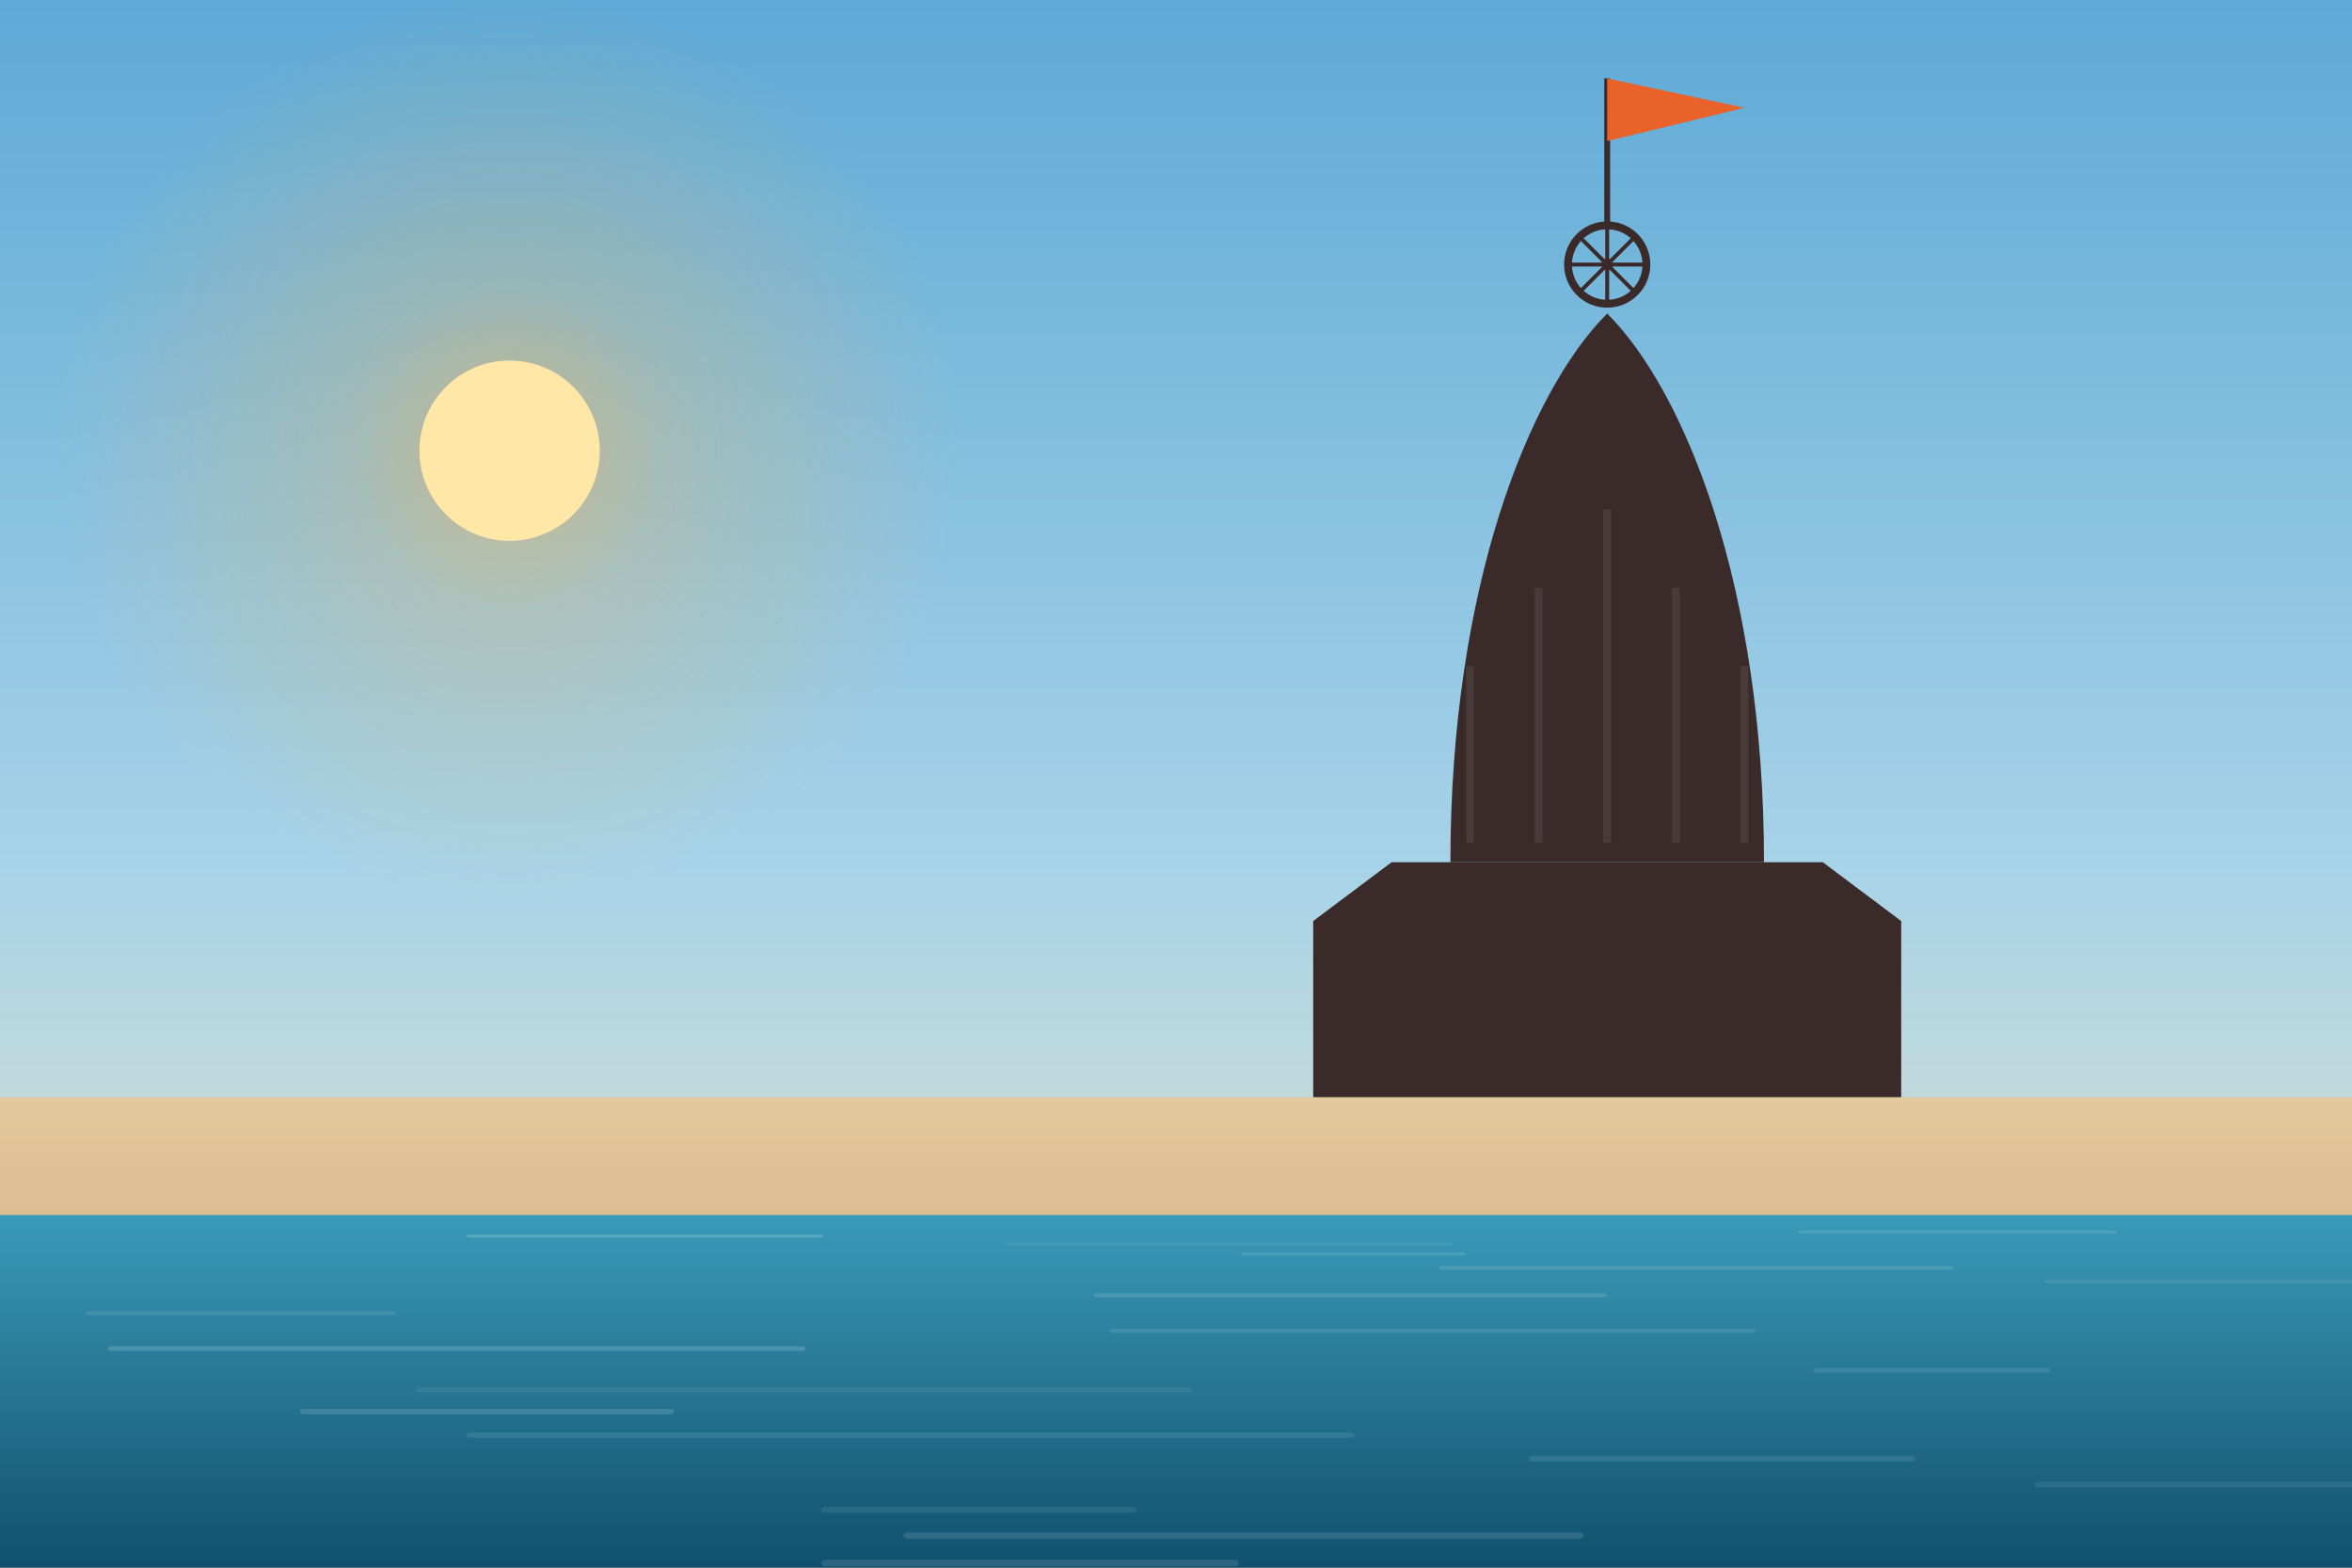
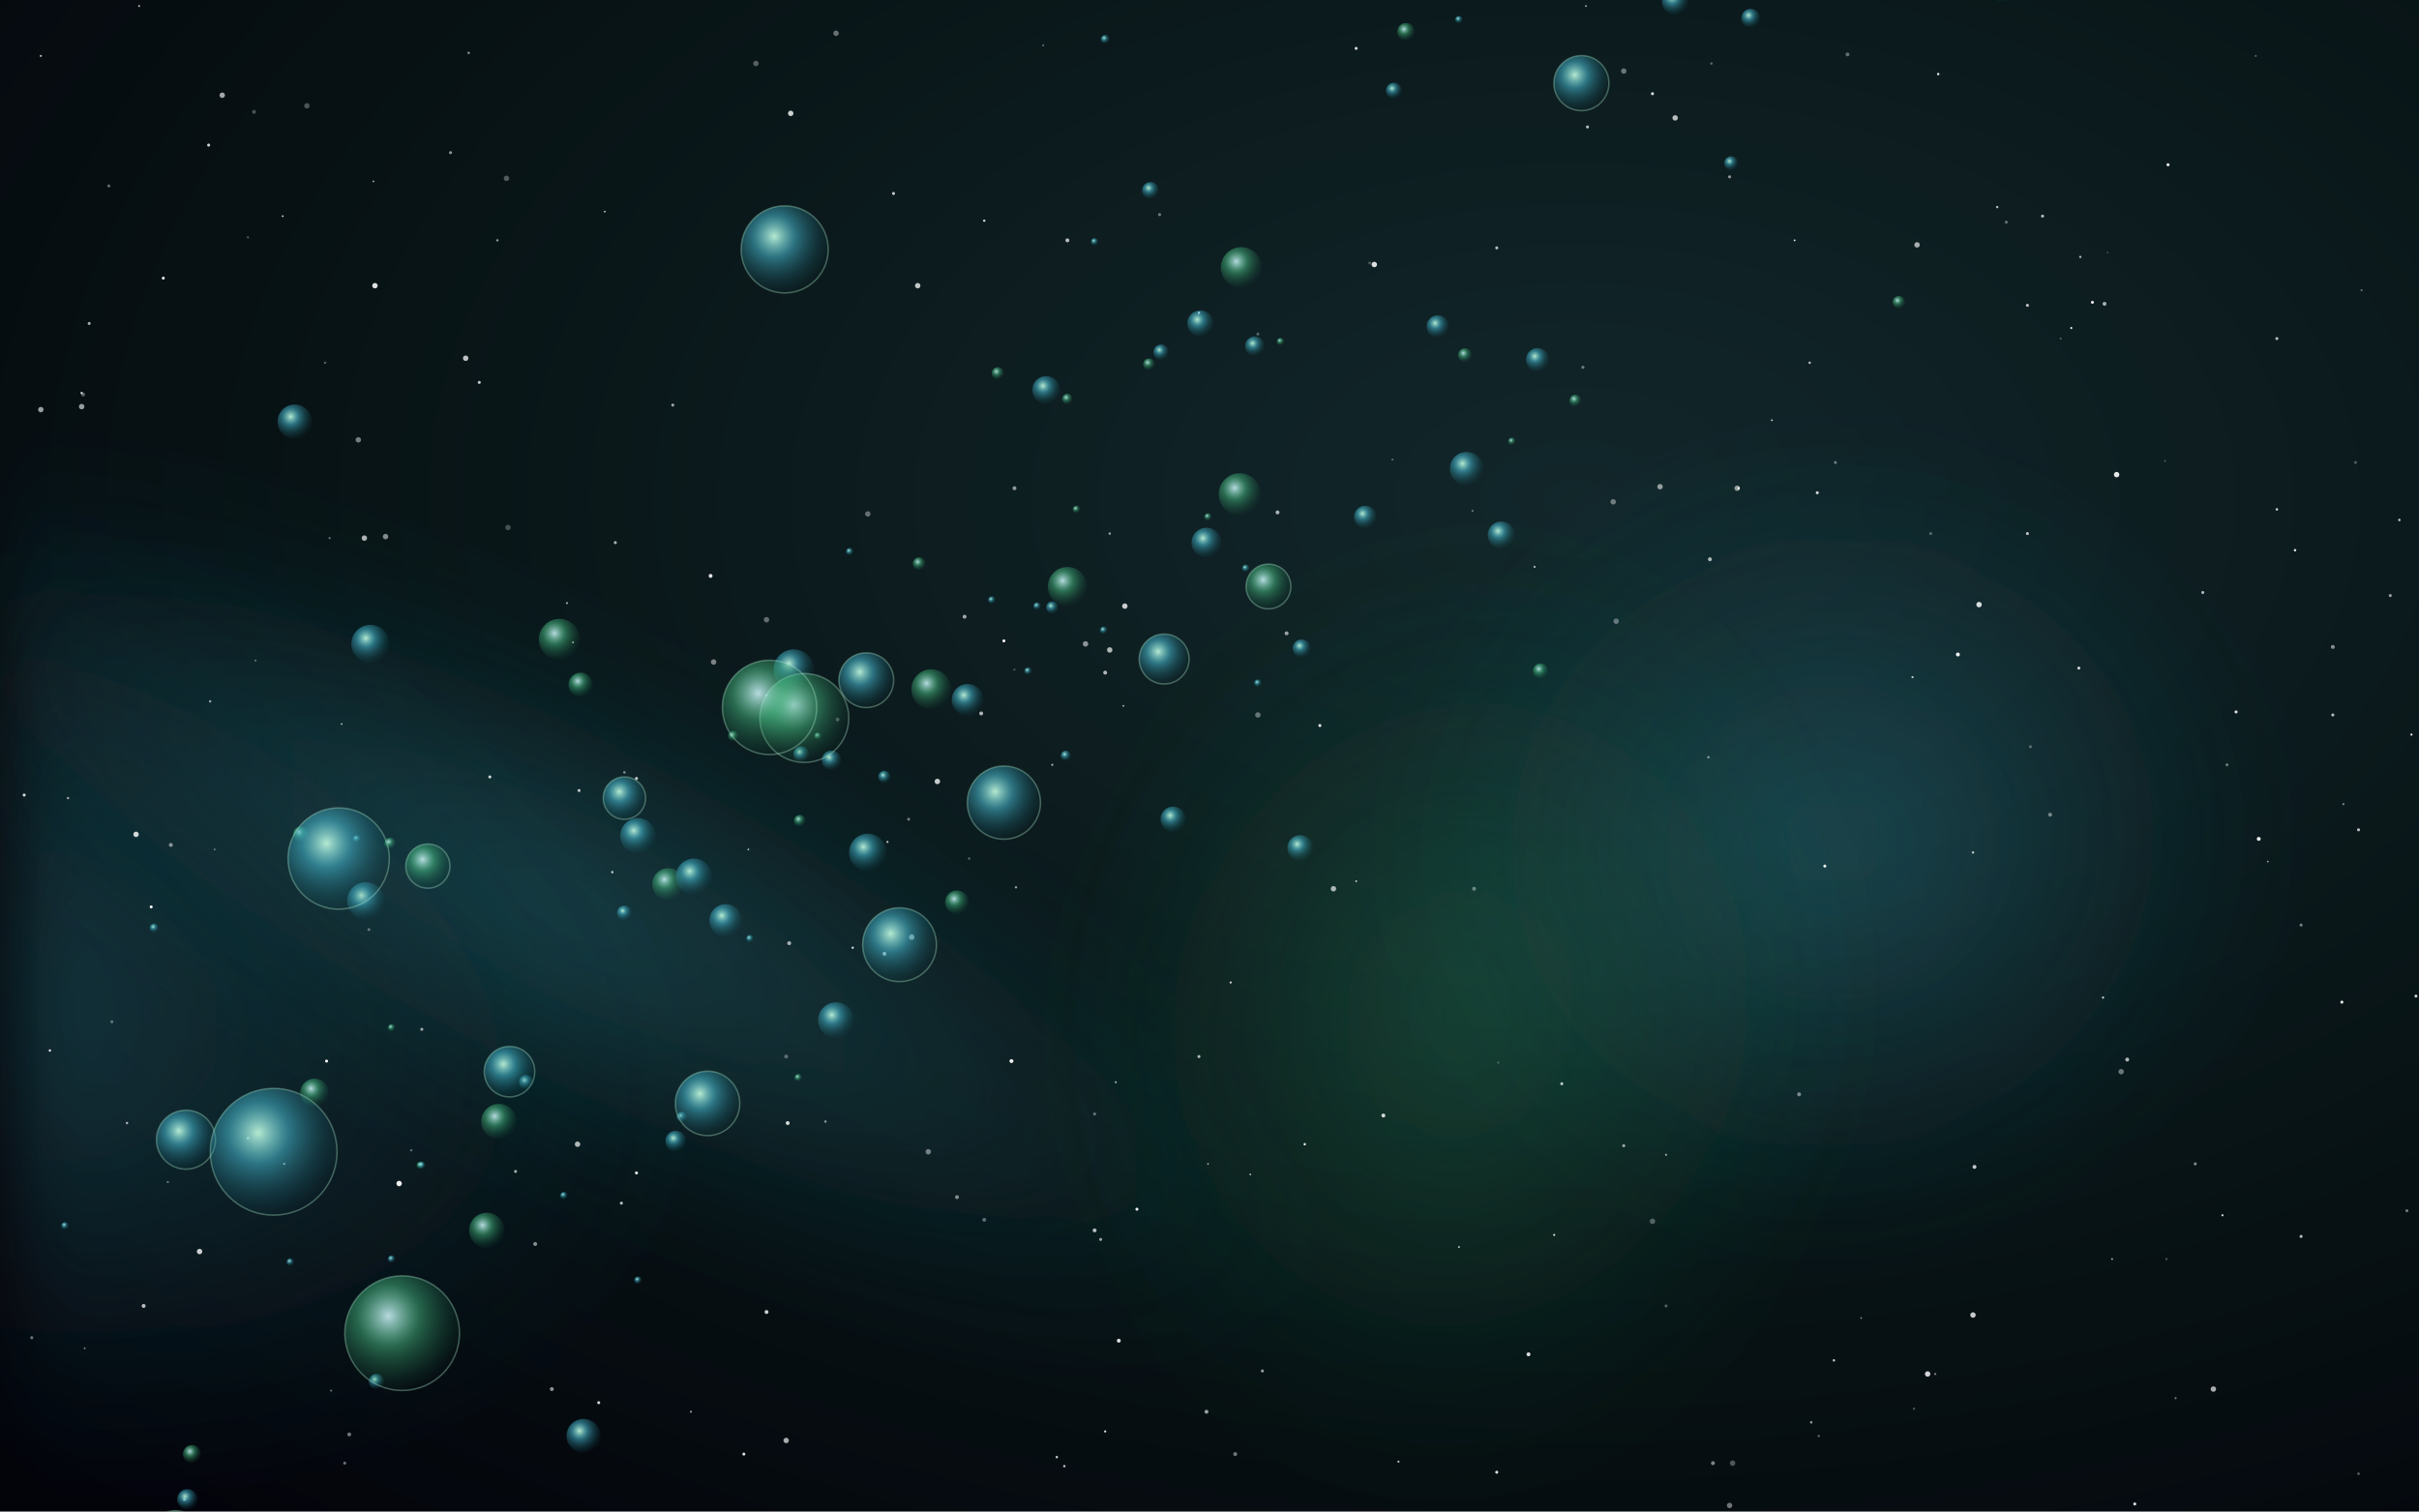
- <svg xmlns="http://www.w3.org/2000/svg" viewBox="0 0 1200 800" preserveAspectRatio="xMidYMid slice">
+ <svg xmlns="http://www.w3.org/2000/svg" viewBox="0 0 1600 1000" preserveAspectRatio="xMidYMid slice">
  <defs>
-     <linearGradient id="g1" x1="0" y1="0" x2="0" y2="1">
-       <stop offset="0" stop-color="#5DA9D6" stop-opacity="1" />
-       <stop offset="0.55" stop-color="#A7D3E8" stop-opacity="1" />
-       <stop offset="1" stop-color="#F3E6C4" stop-opacity="1" />
-     </linearGradient>
-     <radialGradient id="g2" cx="0.5" cy="0.5" r="0.5">
-       <stop offset="0" stop-color="#FFB347" stop-opacity="0.55" />
-       <stop offset="0.35" stop-color="#FFB347" stop-opacity="0.248" />
-       <stop offset="1" stop-color="#FFB347" stop-opacity="0" />
+     <radialGradient id="bg" cx="0.65" cy="0.33" r=".9">
+       <stop offset="0" stop-color="#12272b" stop-opacity="1" />
+       <stop offset=".55" stop-color="#081416" stop-opacity="1" />
+       <stop offset="1" stop-color="#03030a" />
    </radialGradient>
-     <linearGradient id="g3" x1="0" y1="0" x2="0" y2="1">
-       <stop offset="0" stop-color="#E2C89A" stop-opacity="1" />
-       <stop offset="1" stop-color="#C9A27A" stop-opacity="1" />
-     </linearGradient>
-     <linearGradient id="g4" x1="0" y1="0" x2="0" y2="1">
-       <stop offset="0" stop-color="#3A9AB8" stop-opacity="1" />
-       <stop offset="1" stop-color="#10506E" stop-opacity="1" />
-     </linearGradient>
+     <radialGradient id="n1">
+       <stop offset="0" stop-color="#349db2" stop-opacity="0.35" />
+       <stop offset="1" stop-color="#226977" stop-opacity="0" />
+     </radialGradient>
+     <radialGradient id="n2">
+       <stop offset="0" stop-color="#39c680" stop-opacity="0.25" />
+       <stop offset="1" stop-color="#22774d" stop-opacity="0" />
+     </radialGradient>
+     <radialGradient id="u" cx=".38" cy=".35" r=".7">
+       <stop offset="0" stop-color="#bef4d9" stop-opacity="0.95" />
+       <stop offset=".35" stop-color="#47bad1" stop-opacity="0.55" />
+       <stop offset=".8" stop-color="#1f6b7a" stop-opacity="0.18" />
+       <stop offset="1" stop-color="#195966" stop-opacity="0" />
+     </radialGradient>
+     <radialGradient id="u2" cx=".38" cy=".35" r=".7">
+       <stop offset="0" stop-color="#cbeff6" stop-opacity="0.9" />
+       <stop offset=".4" stop-color="#4dcb8c" stop-opacity="0.45" />
+       <stop offset="1" stop-color="#1d6340" stop-opacity="0" />
+     </radialGradient>
+     <filter id="b" x="-50%" y="-50%" width="200%" height="200%">
+       <feGaussianBlur stdDeviation="40" />
+     </filter>
  </defs>
-   <rect width="1200" height="800" fill="url(#g1)" />
-   <circle cx="260" cy="230" r="230" fill="url(#g2)" />
-   <circle cx="260" cy="230" r="46" fill="#FFE7A8" />
-   <path d="M670.0,560 L670.0,470.0 L710.0,440.0 L930.0,440.0 L970.0,470.0 L970.0,560Z" fill="#3A2A2A" />
-   <path d="M740.0,440.0 C740.0,300.0 780.0,200.0 820,160.0 C860.0,200.0 900.0,300.0 900.0,440.0Z" fill="#3A2A2A" />
-   <line x1="750.0" y1="430.0" x2="750.0" y2="340.0" stroke="#FFFFFF" stroke-opacity=".08" stroke-width="4.0" />
-   <line x1="785.0" y1="430.0" x2="785.0" y2="300.0" stroke="#FFFFFF" stroke-opacity=".08" stroke-width="4.0" />
-   <line x1="820.0" y1="430.0" x2="820.0" y2="260.0" stroke="#FFFFFF" stroke-opacity=".08" stroke-width="4.0" />
-   <line x1="855.0" y1="430.0" x2="855.0" y2="300.0" stroke="#FFFFFF" stroke-opacity=".08" stroke-width="4.0" />
-   <line x1="890.0" y1="430.0" x2="890.0" y2="340.0" stroke="#FFFFFF" stroke-opacity=".08" stroke-width="4.0" />
-   <circle cx="820" cy="135.0" r="20.0" fill="none" stroke="#3A2A2A" stroke-width="4.0" />
-   <circle cx="820" cy="135.0" r="3" fill="#3A2A2A" />
-   <line x1="820" y1="135.0" x2="840" y2="135" stroke="#3A2A2A" stroke-width="2.0" />
-   <line x1="820" y1="135.0" x2="834" y2="149" stroke="#3A2A2A" stroke-width="2.0" />
-   <line x1="820" y1="135.0" x2="820" y2="155" stroke="#3A2A2A" stroke-width="2.0" />
-   <line x1="820" y1="135.0" x2="806" y2="149" stroke="#3A2A2A" stroke-width="2.0" />
-   <line x1="820" y1="135.0" x2="800" y2="135" stroke="#3A2A2A" stroke-width="2.0" />
-   <line x1="820" y1="135.0" x2="806" y2="121" stroke="#3A2A2A" stroke-width="2.0" />
-   <line x1="820" y1="135.0" x2="820" y2="115" stroke="#3A2A2A" stroke-width="2.0" />
-   <line x1="820" y1="135.0" x2="834" y2="121" stroke="#3A2A2A" stroke-width="2.0" />
-   <line x1="820" y1="115.0" x2="820" y2="40.0" stroke="#3A2A2A" stroke-width="3.0" />
-   <path d="M820,40.0 L890.0,55.0 L820,72.0Z" fill="#E8622A" />
-   <rect y="560" width="1200" height="240" fill="url(#g3)" />
-   <rect y="620" width="1200" height="180" fill="url(#g4)" />
-   <rect x="917" y="628" width="163" height="1.5" rx="2" fill="#FFFFFF" opacity="0.10" />
-   <rect x="238" y="630" width="182" height="1.6" rx="2" fill="#FFFFFF" opacity="0.16" />
-   <rect x="513" y="634" width="229" height="1.7" rx="2" fill="#FFFFFF" opacity="0.06" />
-   <rect x="633" y="639" width="115" height="1.8" rx="2" fill="#FFFFFF" opacity="0.11" />
-   <rect x="734" y="646" width="263" height="1.9" rx="2" fill="#FFFFFF" opacity="0.11" />
-   <rect x="1043" y="653" width="159" height="2.0" rx="2" fill="#FFFFFF" opacity="0.07" />
-   <rect x="558" y="660" width="262" height="2.1" rx="2" fill="#FFFFFF" opacity="0.13" />
-   <rect x="44" y="669" width="158" height="2.2" rx="2" fill="#FFFFFF" opacity="0.09" />
-   <rect x="566" y="678" width="330" height="2.3" rx="2" fill="#FFFFFF" opacity="0.09" />
-   <rect x="55" y="687" width="356" height="2.4" rx="2" fill="#FFFFFF" opacity="0.15" />
-   <rect x="925" y="698" width="121" height="2.5" rx="2" fill="#FFFFFF" opacity="0.09" />
-   <rect x="212" y="708" width="396" height="2.6" rx="2" fill="#FFFFFF" opacity="0.07" />
-   <rect x="153" y="719" width="191" height="2.7" rx="2" fill="#FFFFFF" opacity="0.14" />
-   <rect x="238" y="731" width="453" height="2.8" rx="2" fill="#FFFFFF" opacity="0.09" />
-   <rect x="780" y="743" width="197" height="2.9" rx="2" fill="#FFFFFF" opacity="0.09" />
-   <rect x="1038" y="756" width="494" height="3.0" rx="2" fill="#FFFFFF" opacity="0.08" />
-   <rect x="419" y="769" width="161" height="3.1" rx="2" fill="#FFFFFF" opacity="0.08" />
-   <rect x="461" y="782" width="347" height="3.2" rx="2" fill="#FFFFFF" opacity="0.12" />
-   <rect x="419" y="796" width="213" height="3.3" rx="2" fill="#FFFFFF" opacity="0.12" />
+   <rect width="1600" height="1000" fill="url(#bg)" />
+   <ellipse cx="96" cy="645" rx="534" ry="304" transform="rotate(13)" fill="url(#n1)" filter="url(#b)" />
+   <ellipse cx="1123" cy="721" rx="293" ry="272" transform="rotate(-8)" fill="url(#n1)" filter="url(#b)" />
+   <ellipse cx="601" cy="374" rx="567" ry="147" transform="rotate(26)" fill="url(#n1)" filter="url(#b)" />
+   <ellipse cx="1132" cy="320" rx="279" ry="308" transform="rotate(19)" fill="url(#n2)" filter="url(#b)" />
+   <ellipse cx="1152" cy="785" rx="382" ry="175" transform="rotate(36)" fill="url(#n2)" filter="url(#b)" />
+   <g>
+     <circle cx="633" cy="792" r="1.3" fill="#fff" opacity="0.49" />
+     <circle cx="1351" cy="143" r="1" fill="#fff" opacity="0.71" />
+     <circle cx="445" cy="268" r="1" fill="#fff" opacity="0.61" />
+     <circle cx="553" cy="22" r="1.8" fill="#fff" opacity="0.39" />
+     <circle cx="817" cy="962" r="1.3" fill="#fff" opacity="0.43" />
+     <circle cx="1015" cy="375" r="0.7" fill="#fff" opacity="0.68" />
+     <circle cx="897" cy="32" r="1" fill="#fff" opacity="0.82" />
+     <circle cx="421" cy="515" r="1" fill="#fff" opacity="0.77" />
+     <circle cx="1375" cy="442" r="1" fill="#fff" opacity="0.80" />
+     <circle cx="897" cy="583" r="0.6" fill="#fff" opacity="0.83" />
+     <circle cx="672" cy="587" r="0.8" fill="#fff" opacity="0.55" />
+     <circle cx="111" cy="782" r="0.7" fill="#fff" opacity="0.42" />
+     <circle cx="164" cy="753" r="1" fill="#fff" opacity="0.60" />
+     <circle cx="873" cy="480" r="1" fill="#fff" opacity="0.89" />
+     <circle cx="248" cy="189" r="1.8" fill="#fff" opacity="0.87" />
+     <circle cx="472" cy="438" r="1.8" fill="#fff" opacity="0.46" />
+     <circle cx="1494" cy="555" r="1.3" fill="#fff" opacity="0.91" />
+     <circle cx="279" cy="681" r="1" fill="#fff" opacity="0.60" />
+     <circle cx="1473" cy="506" r="1" fill="#fff" opacity="0.38" />
+     <circle cx="574" cy="340" r="1.8" fill="#fff" opacity="0.37" />
+     <circle cx="400" cy="140" r="0.6" fill="#fff" opacity="0.77" />
+     <circle cx="16" cy="526" r="1" fill="#fff" opacity="0.83" />
+     <circle cx="27" cy="37" r="0.7" fill="#fff" opacity="0.71" />
+     <circle cx="264" cy="783" r="1.8" fill="#fff" opacity="0.94" />
+     <circle cx="1587" cy="344" r="0.8" fill="#fff" opacity="0.79" />
+     <circle cx="669" cy="702" r="1.3" fill="#fff" opacity="0.93" />
+     <circle cx="59" cy="214" r="1" fill="#fff" opacity="0.66" />
+     <circle cx="1391" cy="660" r="0.7" fill="#fff" opacity="0.87" />
+     <circle cx="1149" cy="323" r="1.8" fill="#fff" opacity="0.55" />
+     <circle cx="308" cy="237" r="1.8" fill="#fff" opacity="0.74" />
+     <circle cx="411" cy="796" r="1" fill="#fff" opacity="0.73" />
+     <circle cx="909" cy="175" r="1.8" fill="#fff" opacity="0.86" />
+     <circle cx="216" cy="702" r="1" fill="#fff" opacity="0.95" />
+     <circle cx="1069" cy="411" r="1.8" fill="#fff" opacity="0.36" />
+     <circle cx="54" cy="269" r="1.8" fill="#fff" opacity="0.59" />
+     <circle cx="341" cy="775" r="1" fill="#fff" opacity="0.64" />
+     <circle cx="1522" cy="818" r="1" fill="#fff" opacity="0.73" />
+     <circle cx="215" cy="240" r="0.8" fill="#fff" opacity="0.32" />
+     <circle cx="407" cy="359" r="1" fill="#fff" opacity="0.67" />
+     <circle cx="507" cy="410" r="1.8" fill="#fff" opacity="0.36" />
+     <circle cx="906" cy="174" r="1" fill="#fff" opacity="0.25" />
+     <circle cx="585" cy="631" r="1.3" fill="#fff" opacity="0.70" />
+     <circle cx="27" cy="271" r="1.8" fill="#fff" opacity="0.59" />
+     <circle cx="1341" cy="353" r="1" fill="#fff" opacity="0.73" />
+     <circle cx="793" cy="207" r="0.8" fill="#fff" opacity="0.91" />
+     <circle cx="1562" cy="192" r="0.7" fill="#fff" opacity="0.38" />
+     <circle cx="832" cy="221" r="1" fill="#fff" opacity="0.30" />
+     <circle cx="84" cy="743" r="0.8" fill="#fff" opacity="0.66" />
+     <circle cx="744" cy="401" r="1.8" fill="#fff" opacity="0.77" />
+     <circle cx="743" cy="467" r="0.6" fill="#fff" opacity="0.68" />
+     <circle cx="1144" cy="117" r="1" fill="#fff" opacity="0.54" />
+     <circle cx="925" cy="967" r="0.7" fill="#fff" opacity="0.73" />
+     <circle cx="724" cy="737" r="1" fill="#fff" opacity="0.38" />
+     <circle cx="413" cy="511" r="0.8" fill="#fff" opacity="0.53" />
+     <circle cx="734" cy="430" r="1.8" fill="#fff" opacity="0.67" />
+     <circle cx="382" cy="757" r="1.8" fill="#fff" opacity="0.68" />
+     <circle cx="1222" cy="36" r="1.3" fill="#fff" opacity="0.35" />
+     <circle cx="1500" cy="570" r="0.6" fill="#fff" opacity="0.59" />
+     <circle cx="54" cy="260" r="0.8" fill="#fff" opacity="0.77" />
+     <circle cx="1543" cy="428" r="1.3" fill="#fff" opacity="0.51" />
+     <circle cx="921" cy="304" r="0.6" fill="#fff" opacity="0.42" />
+     <circle cx="1146" cy="968" r="1.8" fill="#fff" opacity="0.30" />
+     <circle cx="1370" cy="217" r="0.7" fill="#fff" opacity="0.93" />
+     <circle cx="1093" cy="62" r="1" fill="#fff" opacity="0.84" />
+     <circle cx="1434" cy="109" r="1" fill="#fff" opacity="0.93" />
+     <circle cx="1131" cy="370" r="1.3" fill="#fff" opacity="0.66" />
+     <circle cx="21" cy="885" r="1" fill="#fff" opacity="0.44" />
+     <circle cx="255" cy="355" r="1.8" fill="#fff" opacity="0.50" />
+     <circle cx="1403" cy="709" r="1.8" fill="#fff" opacity="0.40" />
+     <circle cx="132" cy="828" r="1.8" fill="#fff" opacity="0.79" />
+     <circle cx="520" cy="699" r="1.3" fill="#fff" opacity="0.32" />
+     <circle cx="1198" cy="941" r="0.8" fill="#fff" opacity="0.62" />
+     <circle cx="915" cy="738" r="1.3" fill="#fff" opacity="0.82" />
+     <circle cx="1598" cy="659" r="1" fill="#fff" opacity="0.80" />
+     <circle cx="1295" cy="433" r="1.3" fill="#fff" opacity="0.93" />
+     <circle cx="1011" cy="896" r="1.3" fill="#fff" opacity="0.86" />
+     <circle cx="851" cy="419" r="1.3" fill="#fff" opacity="0.58" />
+     <circle cx="1108" cy="78" r="1.8" fill="#fff" opacity="0.70" />
+     <circle cx="620" cy="517" r="1.8" fill="#fff" opacity="0.77" />
+     <circle cx="731" cy="947" r="0.7" fill="#fff" opacity="0.92" />
+     <circle cx="1550" cy="532" r="0.7" fill="#fff" opacity="0.48" />
+     <circle cx="1207" cy="573" r="1" fill="#fff" opacity="0.94" />
+     <circle cx="1197" cy="240" r="0.8" fill="#fff" opacity="0.72" />
+     <circle cx="1144" cy="996" r="1.8" fill="#fff" opacity="0.42" />
+     <circle cx="1397" cy="833" r="0.6" fill="#fff" opacity="0.73" />
+     <circle cx="272" cy="761" r="0.8" fill="#fff" opacity="0.35" />
+     <circle cx="365" cy="919" r="1.3" fill="#fff" opacity="0.55" />
+     <circle cx="1343" cy="494" r="1" fill="#fff" opacity="0.31" />
+     <circle cx="975" cy="588" r="1.3" fill="#fff" opacity="0.39" />
+     <circle cx="142" cy="562" r="0.6" fill="#fff" opacity="0.44" />
+     <circle cx="1093" cy="808" r="1.8" fill="#fff" opacity="0.30" />
+     <circle cx="218" cy="356" r="0.7" fill="#fff" opacity="0.43" />
+     <circle cx="827" cy="777" r="0.6" fill="#fff" opacity="0.71" />
+     <circle cx="601" cy="542" r="1" fill="#fff" opacity="0.41" />
+     <circle cx="1049" cy="4" r="0.6" fill="#fff" opacity="0.72" />
+     <circle cx="1492" cy="37" r="0.7" fill="#fff" opacity="0.30" />
+     <circle cx="1268" cy="162" r="1.8" fill="#fff" opacity="0.64" />
+     <circle cx="1275" cy="909" r="1.8" fill="#fff" opacity="0.82" />
+     <circle cx="1464" cy="919" r="1.8" fill="#fff" opacity="0.66" />
+     <circle cx="1506" cy="337" r="0.8" fill="#fff" opacity="0.85" />
+     <circle cx="607" cy="189" r="1.8" fill="#fff" opacity="0.75" />
+     <circle cx="651" cy="807" r="1.3" fill="#fff" opacity="0.35" />
+     <circle cx="1074" cy="758" r="1" fill="#fff" opacity="0.60" />
+     <circle cx="244" cy="615" r="1" fill="#fff" opacity="0.33" />
+     <circle cx="1047" cy="243" r="1" fill="#fff" opacity="0.42" />
+     <circle cx="1595" cy="486" r="0.7" fill="#fff" opacity="0.93" />
+     <circle cx="554" cy="476" r="1.3" fill="#fff" opacity="0.28" />
+     <circle cx="1518" cy="364" r="0.8" fill="#fff" opacity="0.91" />
+     <circle cx="457" cy="934" r="0.7" fill="#fff" opacity="0.57" />
+     <circle cx="1133" cy="968" r="1.3" fill="#fff" opacity="0.49" />
+     <circle cx="188" cy="770" r="0.7" fill="#fff" opacity="0.70" />
+     <circle cx="354" cy="823" r="1.3" fill="#fff" opacity="0.52" />
+     <circle cx="1202" cy="326" r="1" fill="#fff" opacity="0.82" />
+     <circle cx="405" cy="577" r="0.8" fill="#fff" opacity="0.73" />
+     <circle cx="1050" cy="84" r="1" fill="#fff" opacity="0.71" />
+     <circle cx="651" cy="146" r="0.8" fill="#fff" opacity="0.80" />
+     <circle cx="974" cy="338" r="0.7" fill="#fff" opacity="0.37" />
+     <circle cx="1376" cy="170" r="0.8" fill="#fff" opacity="0.63" />
+     <circle cx="1098" cy="322" r="1.8" fill="#fff" opacity="0.55" />
+     <circle cx="1407" cy="701" r="1.3" fill="#fff" opacity="0.68" />
+     <circle cx="231" cy="949" r="1.3" fill="#fff" opacity="0.43" />
+     <circle cx="522" cy="624" r="1.3" fill="#fff" opacity="0.63" />
+     <circle cx="383" cy="523" r="1" fill="#fff" opacity="0.73" />
+     <circle cx="470" cy="381" r="1.3" fill="#fff" opacity="0.88" />
+     <circle cx="138" cy="96" r="1" fill="#fff" opacity="0.82" />
+     <circle cx="1592" cy="801" r="1" fill="#fff" opacity="0.44" />
+     <circle cx="1457" cy="392" r="1" fill="#fff" opacity="0.68" />
+     <circle cx="507" cy="868" r="1.3" fill="#fff" opacity="0.80" />
+     <circle cx="113" cy="559" r="1.3" fill="#fff" opacity="0.50" />
+     <circle cx="203" cy="70" r="1.8" fill="#fff" opacity="0.28" />
+     <circle cx="237" cy="291" r="1.8" fill="#fff" opacity="0.45" />
+     <circle cx="738" cy="716" r="0.7" fill="#fff" opacity="0.60" />
+     <circle cx="169" cy="437" r="0.6" fill="#fff" opacity="0.47" />
+     <circle cx="767" cy="142" r="1" fill="#fff" opacity="0.43" />
+     <circle cx="495" cy="562" r="0.6" fill="#fff" opacity="0.73" />
+     <circle cx="832" cy="473" r="1.8" fill="#fff" opacity="0.37" />
+     <circle cx="799" cy="770" r="0.6" fill="#fff" opacity="0.63" />
+     <circle cx="1558" cy="306" r="1" fill="#fff" opacity="0.28" />
+     <circle cx="664" cy="424" r="1" fill="#fff" opacity="0.93" />
+     <circle cx="1400" cy="314" r="1.8" fill="#fff" opacity="0.89" />
+     <circle cx="122" cy="992" r="1" fill="#fff" opacity="0.64" />
+     <circle cx="492" cy="962" r="1" fill="#fff" opacity="0.87" />
+     <circle cx="1549" cy="663" r="1" fill="#fff" opacity="0.91" />
+     <circle cx="728" cy="820" r="1" fill="#fff" opacity="0.59" />
+     <circle cx="1439" cy="925" r="0.7" fill="#fff" opacity="0.45" />
+     <circle cx="882" cy="588" r="1.8" fill="#fff" opacity="0.65" />
+     <circle cx="1102" cy="864" r="1" fill="#fff" opacity="0.31" />
+     <circle cx="1356" cy="539" r="1.3" fill="#fff" opacity="0.43" />
+     <circle cx="1150" cy="323" r="0.8" fill="#fff" opacity="0.89" />
+     <circle cx="1384" cy="200" r="1" fill="#fff" opacity="0.88" />
+     <circle cx="990" cy="164" r="1" fill="#fff" opacity="0.71" />
+     <circle cx="1214" cy="306" r="1" fill="#fff" opacity="0.39" />
+     <circle cx="1327" cy="147" r="1" fill="#fff" opacity="0.37" />
+     <circle cx="55" cy="261" r="1.3" fill="#fff" opacity="0.34" />
+     <circle cx="1452" cy="770" r="1" fill="#fff" opacity="0.50" />
+     <circle cx="375" cy="399" r="0.7" fill="#fff" opacity="0.62" />
+     <circle cx="752" cy="800" r="1" fill="#fff" opacity="0.92" />
+     <circle cx="641" cy="568" r="0.8" fill="#fff" opacity="0.33" />
+     <circle cx="74" cy="676" r="1" fill="#fff" opacity="0.35" />
+     <circle cx="1266" cy="932" r="0.8" fill="#fff" opacity="0.27" />
+     <circle cx="638" cy="408" r="1.3" fill="#fff" opacity="0.61" />
+     <circle cx="1341" cy="202" r="1" fill="#fff" opacity="0.75" />
+     <circle cx="1187" cy="159" r="0.6" fill="#fff" opacity="0.91" />
+     <circle cx="793" cy="699" r="1" fill="#fff" opacity="0.69" />
+     <circle cx="1280" cy="909" r="0.7" fill="#fff" opacity="0.49" />
+     <circle cx="814" cy="650" r="0.7" fill="#fff" opacity="0.82" />
+     <circle cx="1067" cy="332" r="1.8" fill="#fff" opacity="0.40" />
+     <circle cx="1028" cy="817" r="0.7" fill="#fff" opacity="0.82" />
+     <circle cx="317" cy="253" r="1" fill="#fff" opacity="0.78" />
+     <circle cx="219" cy="920" r="0.7" fill="#fff" opacity="0.41" />
+     <circle cx="591" cy="128" r="1" fill="#fff" opacity="0.77" />
+     <circle cx="139" cy="464" r="0.8" fill="#fff" opacity="0.58" />
+     <circle cx="863" cy="757" r="0.8" fill="#fff" opacity="0.91" />
+     <circle cx="1203" cy="950" r="0.8" fill="#fff" opacity="0.34" />
+     <circle cx="187" cy="143" r="0.6" fill="#fff" opacity="0.84" />
+     <circle cx="1190" cy="724" r="1.3" fill="#fff" opacity="0.46" />
+     <circle cx="335" cy="118" r="1.8" fill="#fff" opacity="0.30" />
+     <circle cx="671" cy="323" r="1.3" fill="#fff" opacity="0.55" />
+     <circle cx="1306" cy="772" r="1.3" fill="#fff" opacity="0.76" />
+     <circle cx="991" cy="703" r="0.7" fill="#fff" opacity="0.27" />
+     <circle cx="1543" cy="473" r="1" fill="#fff" opacity="0.71" />
+     <circle cx="33" cy="695" r="0.8" fill="#fff" opacity="0.87" />
+     <circle cx="72" cy="123" r="1" fill="#fff" opacity="0.38" />
+     <circle cx="706" cy="159" r="1.3" fill="#fff" opacity="0.70" />
+     <circle cx="421" cy="776" r="1" fill="#fff" opacity="0.94" />
+     <circle cx="1470" cy="804" r="0.7" fill="#fff" opacity="0.87" />
+     <circle cx="1479" cy="471" r="1" fill="#fff" opacity="0.87" />
+     <circle cx="1172" cy="278" r="0.6" fill="#fff" opacity="0.83" />
+     <circle cx="100" cy="600" r="1" fill="#fff" opacity="0.94" />
+     <circle cx="990" cy="974" r="1" fill="#fff" opacity="0.86" />
+     <circle cx="1033" cy="717" r="1" fill="#fff" opacity="0.73" />
+     <circle cx="298" cy="101" r="1" fill="#fff" opacity="0.54" />
+     <circle cx="521" cy="743" r="1.3" fill="#fff" opacity="0.82" />
+     <circle cx="740" cy="887" r="1.3" fill="#fff" opacity="0.85" />
+     <circle cx="1213" cy="900" r="0.8" fill="#fff" opacity="0.78" />
+     <circle cx="1231" cy="872" r="0.6" fill="#fff" opacity="0.50" />
+     <circle cx="1321" cy="137" r="0.8" fill="#fff" opacity="0.69" />
+     <circle cx="1506" cy="224" r="1" fill="#fff" opacity="0.71" />
+     <circle cx="699" cy="964" r="0.8" fill="#fff" opacity="0.81" />
+     <circle cx="90" cy="552" r="1.8" fill="#fff" opacity="0.81" />
+     <circle cx="396" cy="928" r="1" fill="#fff" opacity="0.83" />
+     <circle cx="95" cy="864" r="1.3" fill="#fff" opacity="0.73" />
+     <circle cx="1560" cy="975" r="0.8" fill="#fff" opacity="0.40" />
+     <circle cx="247" cy="120" r="0.6" fill="#fff" opacity="0.68" />
+     <circle cx="324" cy="514" r="1" fill="#fff" opacity="0.83" />
+     <circle cx="164" cy="157" r="0.7" fill="#fff" opacity="0.33" />
+     <circle cx="671" cy="443" r="0.7" fill="#fff" opacity="0.27" />
+     <circle cx="1265" cy="448" r="0.7" fill="#fff" opacity="0.76" />
+     <circle cx="690" cy="30" r="0.6" fill="#fff" opacity="0.45" />
+     <circle cx="564" cy="627" r="0.8" fill="#fff" opacity="0.77" />
+     <circle cx="798" cy="934" r="1.3" fill="#fff" opacity="0.59" />
+     <circle cx="92" cy="4" r="0.7" fill="#fff" opacity="0.62" />
+     <circle cx="1392" cy="201" r="1.3" fill="#fff" opacity="0.63" />
+     <circle cx="835" cy="907" r="1" fill="#fff" opacity="0.59" />
+     <circle cx="734" cy="353" r="0.8" fill="#fff" opacity="0.59" />
+     <circle cx="1282" cy="49" r="0.8" fill="#fff" opacity="0.90" />
+     <circle cx="718" cy="426" r="1.8" fill="#fff" opacity="0.53" />
+     <circle cx="147" cy="63" r="1.8" fill="#fff" opacity="0.63" />
+     <circle cx="500" cy="42" r="1.8" fill="#fff" opacity="0.32" />
+     <circle cx="226" cy="479" r="0.6" fill="#fff" opacity="0.72" />
+     <circle cx="56" cy="892" r="0.6" fill="#fff" opacity="0.53" />
+     <circle cx="1394" cy="167" r="0.6" fill="#fff" opacity="0.27" />
+     <circle cx="845" cy="339" r="1.3" fill="#fff" opacity="0.66" />
+     <circle cx="108" cy="184" r="1" fill="#fff" opacity="0.88" />
+     <circle cx="1432" cy="305" r="0.6" fill="#fff" opacity="0.30" />
+     <circle cx="1277" cy="353" r="1" fill="#fff" opacity="0.30" />
+     <circle cx="731" cy="445" r="1.3" fill="#fff" opacity="0.67" />
+     <circle cx="336" cy="349" r="1.8" fill="#fff" opacity="0.25" />
+     <circle cx="724" cy="814" r="1.3" fill="#fff" opacity="0.70" />
+     <circle cx="523" cy="75" r="1.8" fill="#fff" opacity="0.79" />
+     <circle cx="603" cy="620" r="1.8" fill="#fff" opacity="0.59" />
+     <circle cx="1074" cy="47" r="1.8" fill="#fff" opacity="0.39" />
+     <circle cx="587" cy="557" r="0.7" fill="#fff" opacity="0.75" />
+     <circle cx="1522" cy="612" r="1" fill="#fff" opacity="0.45" />
+     <circle cx="696" cy="506" r="0.7" fill="#fff" opacity="0.66" />
+     <circle cx="704" cy="970" r="0.8" fill="#fff" opacity="0.74" />
+     <circle cx="1102" cy="764" r="0.7" fill="#fff" opacity="0.59" />
+     <circle cx="520" cy="953" r="1.8" fill="#fff" opacity="0.65" />
+     <circle cx="1132" cy="42" r="0.8" fill="#fff" opacity="0.35" />
+     <circle cx="614" cy="762" r="1.8" fill="#fff" opacity="0.43" />
+     <circle cx="649" cy="472" r="1.3" fill="#fff" opacity="0.67" />
+     <circle cx="546" cy="742" r="0.8" fill="#fff" opacity="0.52" />
+     <circle cx="1363" cy="224" r="0.7" fill="#fff" opacity="0.27" />
+     <circle cx="379" cy="425" r="0.6" fill="#fff" opacity="0.80" />
+     <circle cx="1560" cy="549" r="1" fill="#fff" opacity="0.73" />
+     <circle cx="168" cy="74" r="1.3" fill="#fff" opacity="0.27" />
+     <circle cx="1412" cy="995" r="1" fill="#fff" opacity="0.87" />
+     <circle cx="310" cy="35" r="0.8" fill="#fff" opacity="0.56" />
+     <circle cx="1433" cy="833" r="0.7" fill="#fff" opacity="0.31" />
+     <circle cx="1130" cy="501" r="0.8" fill="#fff" opacity="0.50" />
+     <circle cx="1305" cy="870" r="1.8" fill="#fff" opacity="0.77" />
+     <circle cx="1305" cy="564" r="0.8" fill="#fff" opacity="0.71" />
+     <circle cx="228" cy="968" r="1" fill="#fff" opacity="0.42" />
+     <circle cx="329" cy="159" r="0.8" fill="#fff" opacity="0.54" />
+     <circle cx="507" cy="460" r="0.8" fill="#fff" opacity="0.64" />
+     <circle cx="965" cy="825" r="0.6" fill="#fff" opacity="0.84" />
+     <circle cx="1309" cy="400" r="1.8" fill="#fff" opacity="0.84" />
+     <circle cx="1581" cy="394" r="1" fill="#fff" opacity="0.60" />
+     <circle cx="241" cy="356" r="1.8" fill="#fff" opacity="0.67" />
+     <circle cx="45" cy="528" r="0.8" fill="#fff" opacity="0.59" />
+   </g>
+   <circle cx="-185" cy="927" r="2.5" fill="url(#u2)" />
+   <circle cx="-131" cy="1155" r="2.5" fill="url(#u)" />
+   <circle cx="-20" cy="1243" r="2.5" fill="url(#u2)" />
+   <circle cx="-13" cy="885" r="2.5" fill="url(#u)" />
+   <circle cx="43" cy="811" r="2.5" fill="url(#u)" />
+   <circle cx="97" cy="1195" r="2.5" fill="url(#u)" />
+   <circle cx="192" cy="835" r="2.5" fill="url(#u)" />
+   <circle cx="236" cy="555" r="2.5" fill="url(#u)" />
+   <circle cx="259" cy="833" r="2.5" fill="url(#u)" />
+   <circle cx="259" cy="680" r="2.5" fill="url(#u2)" />
+   <circle cx="278" cy="771" r="2.5" fill="url(#u2)" />
+   <circle cx="279" cy="771" r="2.5" fill="url(#u)" />
+   <circle cx="373" cy="791" r="2.5" fill="url(#u)" />
+   <circle cx="422" cy="847" r="2.5" fill="url(#u)" />
+   <circle cx="496" cy="621" r="2.5" fill="url(#u)" />
+   <circle cx="528" cy="713" r="2.5" fill="url(#u2)" />
+   <circle cx="541" cy="487" r="2.5" fill="url(#u2)" />
+   <circle cx="656" cy="397" r="2.5" fill="url(#u)" />
+   <circle cx="680" cy="444" r="2.5" fill="url(#u)" />
+   <circle cx="686" cy="401" r="2.5" fill="url(#u)" />
+   <circle cx="712" cy="337" r="2.5" fill="url(#u2)" />
+   <circle cx="724" cy="160" r="2.5" fill="url(#u)" />
+   <circle cx="730" cy="417" r="2.5" fill="url(#u)" />
+   <circle cx="799" cy="342" r="2.5" fill="url(#u2)" />
+   <circle cx="824" cy="376" r="2.5" fill="url(#u)" />
+   <circle cx="832" cy="452" r="2.5" fill="url(#u)" />
+   <circle cx="847" cy="226" r="2.5" fill="url(#u2)" />
+   <circle cx="965" cy="13" r="2.5" fill="url(#u)" />
+   <circle cx="1000" cy="292" r="2.5" fill="url(#u2)" />
+   <circle cx="562" cy="365" r="2.5" fill="url(#u)" />
+   <circle cx="940" cy="-152" r="2.6" fill="url(#u)" />
+   <circle cx="1046" cy="-35" r="2.9" fill="url(#u2)" />
+   <circle cx="731" cy="26" r="2.9" fill="url(#u)" />
+   <circle cx="102" cy="614" r="3.0" fill="url(#u)" />
+   <circle cx="963" cy="-299" r="3.0" fill="url(#u2)" />
+   <circle cx="705" cy="500" r="3.4" fill="url(#u)" />
+   <circle cx="485" cy="487" r="3.4" fill="url(#u2)" />
+   <circle cx="706" cy="264" r="3.5" fill="url(#u2)" />
+   <circle cx="451" cy="739" r="3.5" fill="url(#u)" />
+   <circle cx="988" cy="-8" r="3.6" fill="url(#u2)" />
+   <circle cx="258" cy="558" r="3.8" fill="url(#u2)" />
+   <circle cx="1140" cy="-259" r="3.8" fill="url(#u2)" />
+   <circle cx="529" cy="543" r="3.9" fill="url(#u2)" />
+   <circle cx="1042" cy="265" r="3.9" fill="url(#u2)" />
+   <circle cx="760" cy="241" r="3.9" fill="url(#u2)" />
+   <circle cx="660" cy="247" r="4.1" fill="url(#u2)" />
+   <circle cx="585" cy="514" r="4.1" fill="url(#u)" />
+   <circle cx="696" cy="402" r="4.1" fill="url(#u)" />
+   <circle cx="1256" cy="200" r="4.2" fill="url(#u2)" />
+   <circle cx="608" cy="373" r="4.3" fill="url(#u2)" />
+   <circle cx="201" cy="1050" r="4.3" fill="url(#u)" />
+   <circle cx="1145" cy="108" r="4.6" fill="url(#u)" />
+   <circle cx="969" cy="235" r="4.6" fill="url(#u2)" />
+   <circle cx="348" cy="716" r="4.8" fill="url(#u)" />
+   <circle cx="1148" cy="-281" r="4.9" fill="url(#u)" />
+   <circle cx="413" cy="604" r="4.9" fill="url(#u)" />
+   <circle cx="249" cy="914" r="5.1" fill="url(#u)" />
+   <circle cx="768" cy="233" r="5.1" fill="url(#u)" />
+   <circle cx="1019" cy="444" r="5.1" fill="url(#u2)" />
+   <circle cx="199" cy="552" r="5.2" fill="url(#u2)" />
+   <circle cx="530" cy="499" r="5.3" fill="url(#u)" />
+   <circle cx="922" cy="60" r="5.3" fill="url(#u)" />
+   <circle cx="311" cy="1179" r="5.4" fill="url(#u)" />
+   <circle cx="327" cy="1055" r="5.5" fill="url(#u)" />
+   <circle cx="148" cy="1158" r="5.5" fill="url(#u)" />
+   <circle cx="761" cy="126" r="5.6" fill="url(#u)" />
+   <circle cx="70" cy="1082" r="5.7" fill="url(#u)" />
+   <circle cx="1127" cy="-63" r="5.8" fill="url(#u2)" />
+   <circle cx="930" cy="21" r="5.8" fill="url(#u2)" />
+   <circle cx="861" cy="429" r="6.0" fill="url(#u)" />
+   <circle cx="127" cy="962" r="6.0" fill="url(#u2)" />
+   <circle cx="1158" cy="12" r="6.2" fill="url(#u)" />
+   <circle cx="200" cy="1228" r="6.3" fill="url(#u2)" />
+   <circle cx="830" cy="229" r="6.4" fill="url(#u)" />
+   <circle cx="550" cy="503" r="6.5" fill="url(#u)" />
+   <circle cx="124" cy="992" r="6.8" fill="url(#u)" />
+   <circle cx="447" cy="755" r="6.9" fill="url(#u)" />
+   <circle cx="951" cy="216" r="7.4" fill="url(#u)" />
+   <circle cx="903" cy="342" r="7.4" fill="url(#u)" />
+   <circle cx="1448" cy="-86" r="7.5" fill="url(#u2)" />
+   <circle cx="1017" cy="238" r="7.7" fill="url(#u)" />
+   <circle cx="1213" cy="-125" r="7.7" fill="url(#u)" />
+   <circle cx="633" cy="597" r="7.9" fill="url(#u2)" />
+   <circle cx="384" cy="453" r="8.0" fill="url(#u2)" />
+   <circle cx="776" cy="542" r="8.4" fill="url(#u)" />
+   <circle cx="860" cy="561" r="8.5" fill="url(#u)" />
+   <circle cx="794" cy="214" r="8.7" fill="url(#u)" />
+   <circle cx="1108" cy="1" r="8.8" fill="url(#u)" />
+   <circle cx="1989" cy="-962" r="9.0" fill="url(#u2)" />
+   <circle cx="993" cy="354" r="9.0" fill="url(#u)" />
+   <circle cx="692" cy="258" r="9.2" fill="url(#u)" />
+   <circle cx="208" cy="723" r="9.4" fill="url(#u2)" />
+   <circle cx="798" cy="359" r="9.9" fill="url(#u)" />
+   <circle cx="998" cy="-18" r="10.4" fill="url(#u2)" />
+   <circle cx="640" cy="463" r="10.5" fill="url(#u)" />
+   <circle cx="442" cy="585" r="10.6" fill="url(#u2)" />
+   <circle cx="480" cy="609" r="10.8" fill="url(#u)" />
+   <circle cx="1324" cy="-10" r="11.0" fill="url(#u)" />
+   <circle cx="970" cy="310" r="11.0" fill="url(#u)" />
+   <circle cx="246" cy="1043" r="11.2" fill="url(#u)" />
+   <circle cx="386" cy="950" r="11.3" fill="url(#u)" />
+   <circle cx="195" cy="279" r="11.4" fill="url(#u)" />
+   <circle cx="322" cy="814" r="11.7" fill="url(#u2)" />
+   <circle cx="330" cy="742" r="11.7" fill="url(#u2)" />
+   <circle cx="422" cy="553" r="11.8" fill="url(#u)" />
+   <circle cx="1367" cy="-296" r="11.8" fill="url(#u)" />
+   <circle cx="553" cy="675" r="11.9" fill="url(#u)" />
+   <circle cx="459" cy="580" r="12.0" fill="url(#u)" />
+   <circle cx="242" cy="596" r="12.4" fill="url(#u)" />
+   <circle cx="574" cy="564" r="12.4" fill="url(#u)" />
+   <circle cx="245" cy="426" r="12.6" fill="url(#u)" />
+   <circle cx="706" cy="388" r="12.9" fill="url(#u2)" />
+   <circle cx="616" cy="456" r="13.2" fill="url(#u2)" />
+   <circle cx="525" cy="443" r="13.4" fill="url(#u)" />
+   <circle cx="821" cy="177" r="13.5" fill="url(#u2)" />
+   <circle cx="370" cy="423" r="13.6" fill="url(#u2)" />
+   <circle cx="820" cy="327" r="13.9" fill="url(#u2)" />
+   <circle cx="413" cy="528" r="14.0" fill="url(#u)" />
+   <circle cx="413" cy="528" r="14.0" fill="none" stroke="#adebcc" stroke-opacity=".35" stroke-width="1" />
+   <circle cx="1542" cy="-322" r="14.1" fill="url(#u)" />
+   <circle cx="1542" cy="-322" r="14.1" fill="none" stroke="#adebcc" stroke-opacity=".35" stroke-width="1" />
+   <circle cx="283" cy="573" r="14.6" fill="url(#u2)" />
+   <circle cx="283" cy="573" r="14.6" fill="none" stroke="#adebcc" stroke-opacity=".35" stroke-width="1" />
+   <circle cx="839" cy="388" r="14.8" fill="url(#u2)" />
+   <circle cx="839" cy="388" r="14.8" fill="none" stroke="#adebcc" stroke-opacity=".35" stroke-width="1" />
+   <circle cx="1742" cy="-401" r="14.9" fill="url(#u)" />
+   <circle cx="1742" cy="-401" r="14.9" fill="none" stroke="#adebcc" stroke-opacity=".35" stroke-width="1" />
+   <circle cx="1209" cy="-126" r="15.7" fill="url(#u)" />
+   <circle cx="1209" cy="-126" r="15.7" fill="none" stroke="#adebcc" stroke-opacity=".35" stroke-width="1" />
+   <circle cx="770" cy="436" r="16.5" fill="url(#u)" />
+   <circle cx="770" cy="436" r="16.5" fill="none" stroke="#adebcc" stroke-opacity=".35" stroke-width="1" />
+   <circle cx="337" cy="709" r="16.7" fill="url(#u)" />
+   <circle cx="337" cy="709" r="16.7" fill="none" stroke="#adebcc" stroke-opacity=".35" stroke-width="1" />
+   <circle cx="-133" cy="1349" r="17.1" fill="url(#u)" />
+   <circle cx="-133" cy="1349" r="17.1" fill="none" stroke="#adebcc" stroke-opacity=".35" stroke-width="1" />
+   <circle cx="573" cy="450" r="18.1" fill="url(#u)" />
+   <circle cx="573" cy="450" r="18.1" fill="none" stroke="#adebcc" stroke-opacity=".35" stroke-width="1" />
+   <circle cx="1046" cy="55" r="18.2" fill="url(#u)" />
+   <circle cx="1046" cy="55" r="18.2" fill="none" stroke="#adebcc" stroke-opacity=".35" stroke-width="1" />
+   <circle cx="116" cy="1018" r="18.5" fill="url(#u2)" />
+   <circle cx="116" cy="1018" r="18.5" fill="none" stroke="#adebcc" stroke-opacity=".35" stroke-width="1" />
+   <circle cx="123" cy="754" r="19.5" fill="url(#u)" />
+   <circle cx="123" cy="754" r="19.5" fill="none" stroke="#adebcc" stroke-opacity=".35" stroke-width="1" />
+   <circle cx="468" cy="730" r="21.3" fill="url(#u)" />
+   <circle cx="468" cy="730" r="21.3" fill="none" stroke="#adebcc" stroke-opacity=".35" stroke-width="1" />
+   <circle cx="664" cy="531" r="24.2" fill="url(#u)" />
+   <circle cx="664" cy="531" r="24.2" fill="none" stroke="#adebcc" stroke-opacity=".35" stroke-width="1" />
+   <circle cx="595" cy="625" r="24.4" fill="url(#u)" />
+   <circle cx="595" cy="625" r="24.4" fill="none" stroke="#adebcc" stroke-opacity=".35" stroke-width="1" />
+   <circle cx="1665" cy="-215" r="27.5" fill="url(#u)" />
+   <circle cx="1665" cy="-215" r="27.5" fill="none" stroke="#adebcc" stroke-opacity=".35" stroke-width="1" />
+   <circle cx="519" cy="165" r="28.8" fill="url(#u)" />
+   <circle cx="519" cy="165" r="28.8" fill="none" stroke="#adebcc" stroke-opacity=".35" stroke-width="1" />
+   <circle cx="532" cy="475" r="29.4" fill="url(#u2)" />
+   <circle cx="532" cy="475" r="29.4" fill="none" stroke="#adebcc" stroke-opacity=".35" stroke-width="1" />
+   <circle cx="509" cy="468" r="31.2" fill="url(#u2)" />
+   <circle cx="509" cy="468" r="31.2" fill="none" stroke="#adebcc" stroke-opacity=".35" stroke-width="1" />
+   <circle cx="224" cy="568" r="33.5" fill="url(#u)" />
+   <circle cx="224" cy="568" r="33.5" fill="none" stroke="#adebcc" stroke-opacity=".35" stroke-width="1" />
+   <circle cx="266" cy="882" r="37.9" fill="url(#u2)" />
+   <circle cx="266" cy="882" r="37.9" fill="none" stroke="#adebcc" stroke-opacity=".35" stroke-width="1" />
+   <circle cx="181" cy="762" r="41.9" fill="url(#u)" />
+   <circle cx="181" cy="762" r="41.9" fill="none" stroke="#adebcc" stroke-opacity=".35" stroke-width="1" />
</svg>
